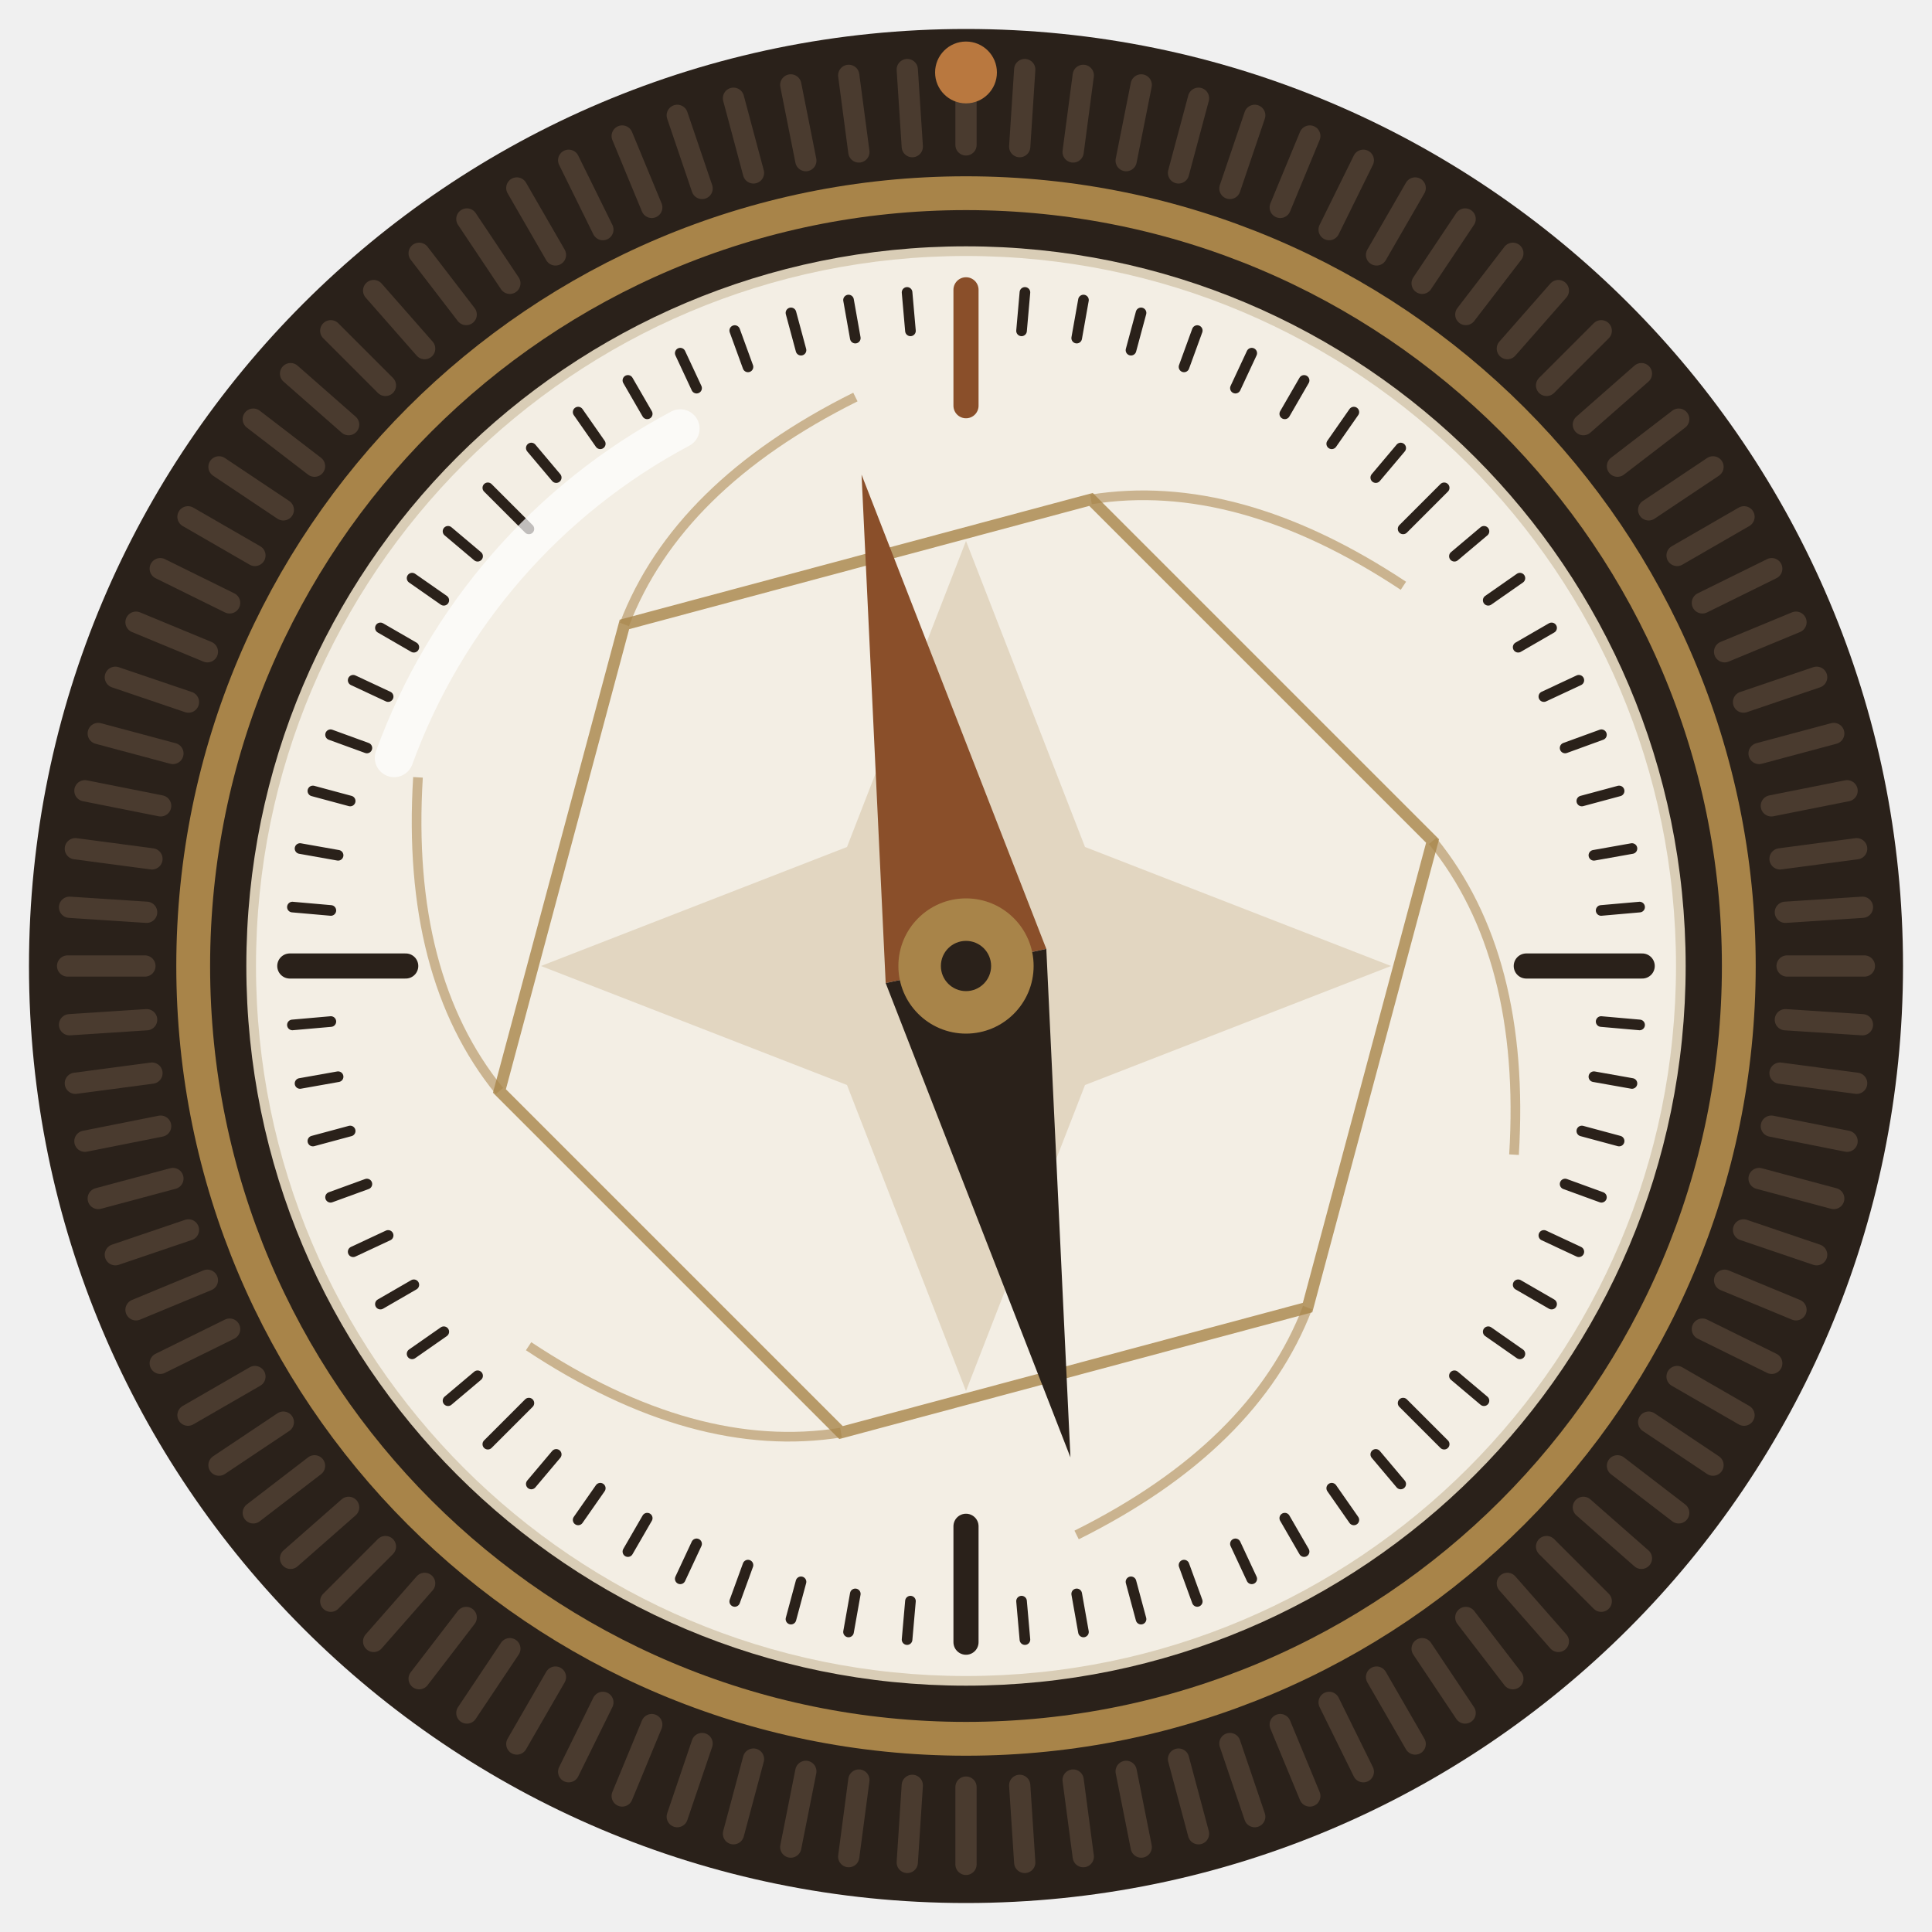
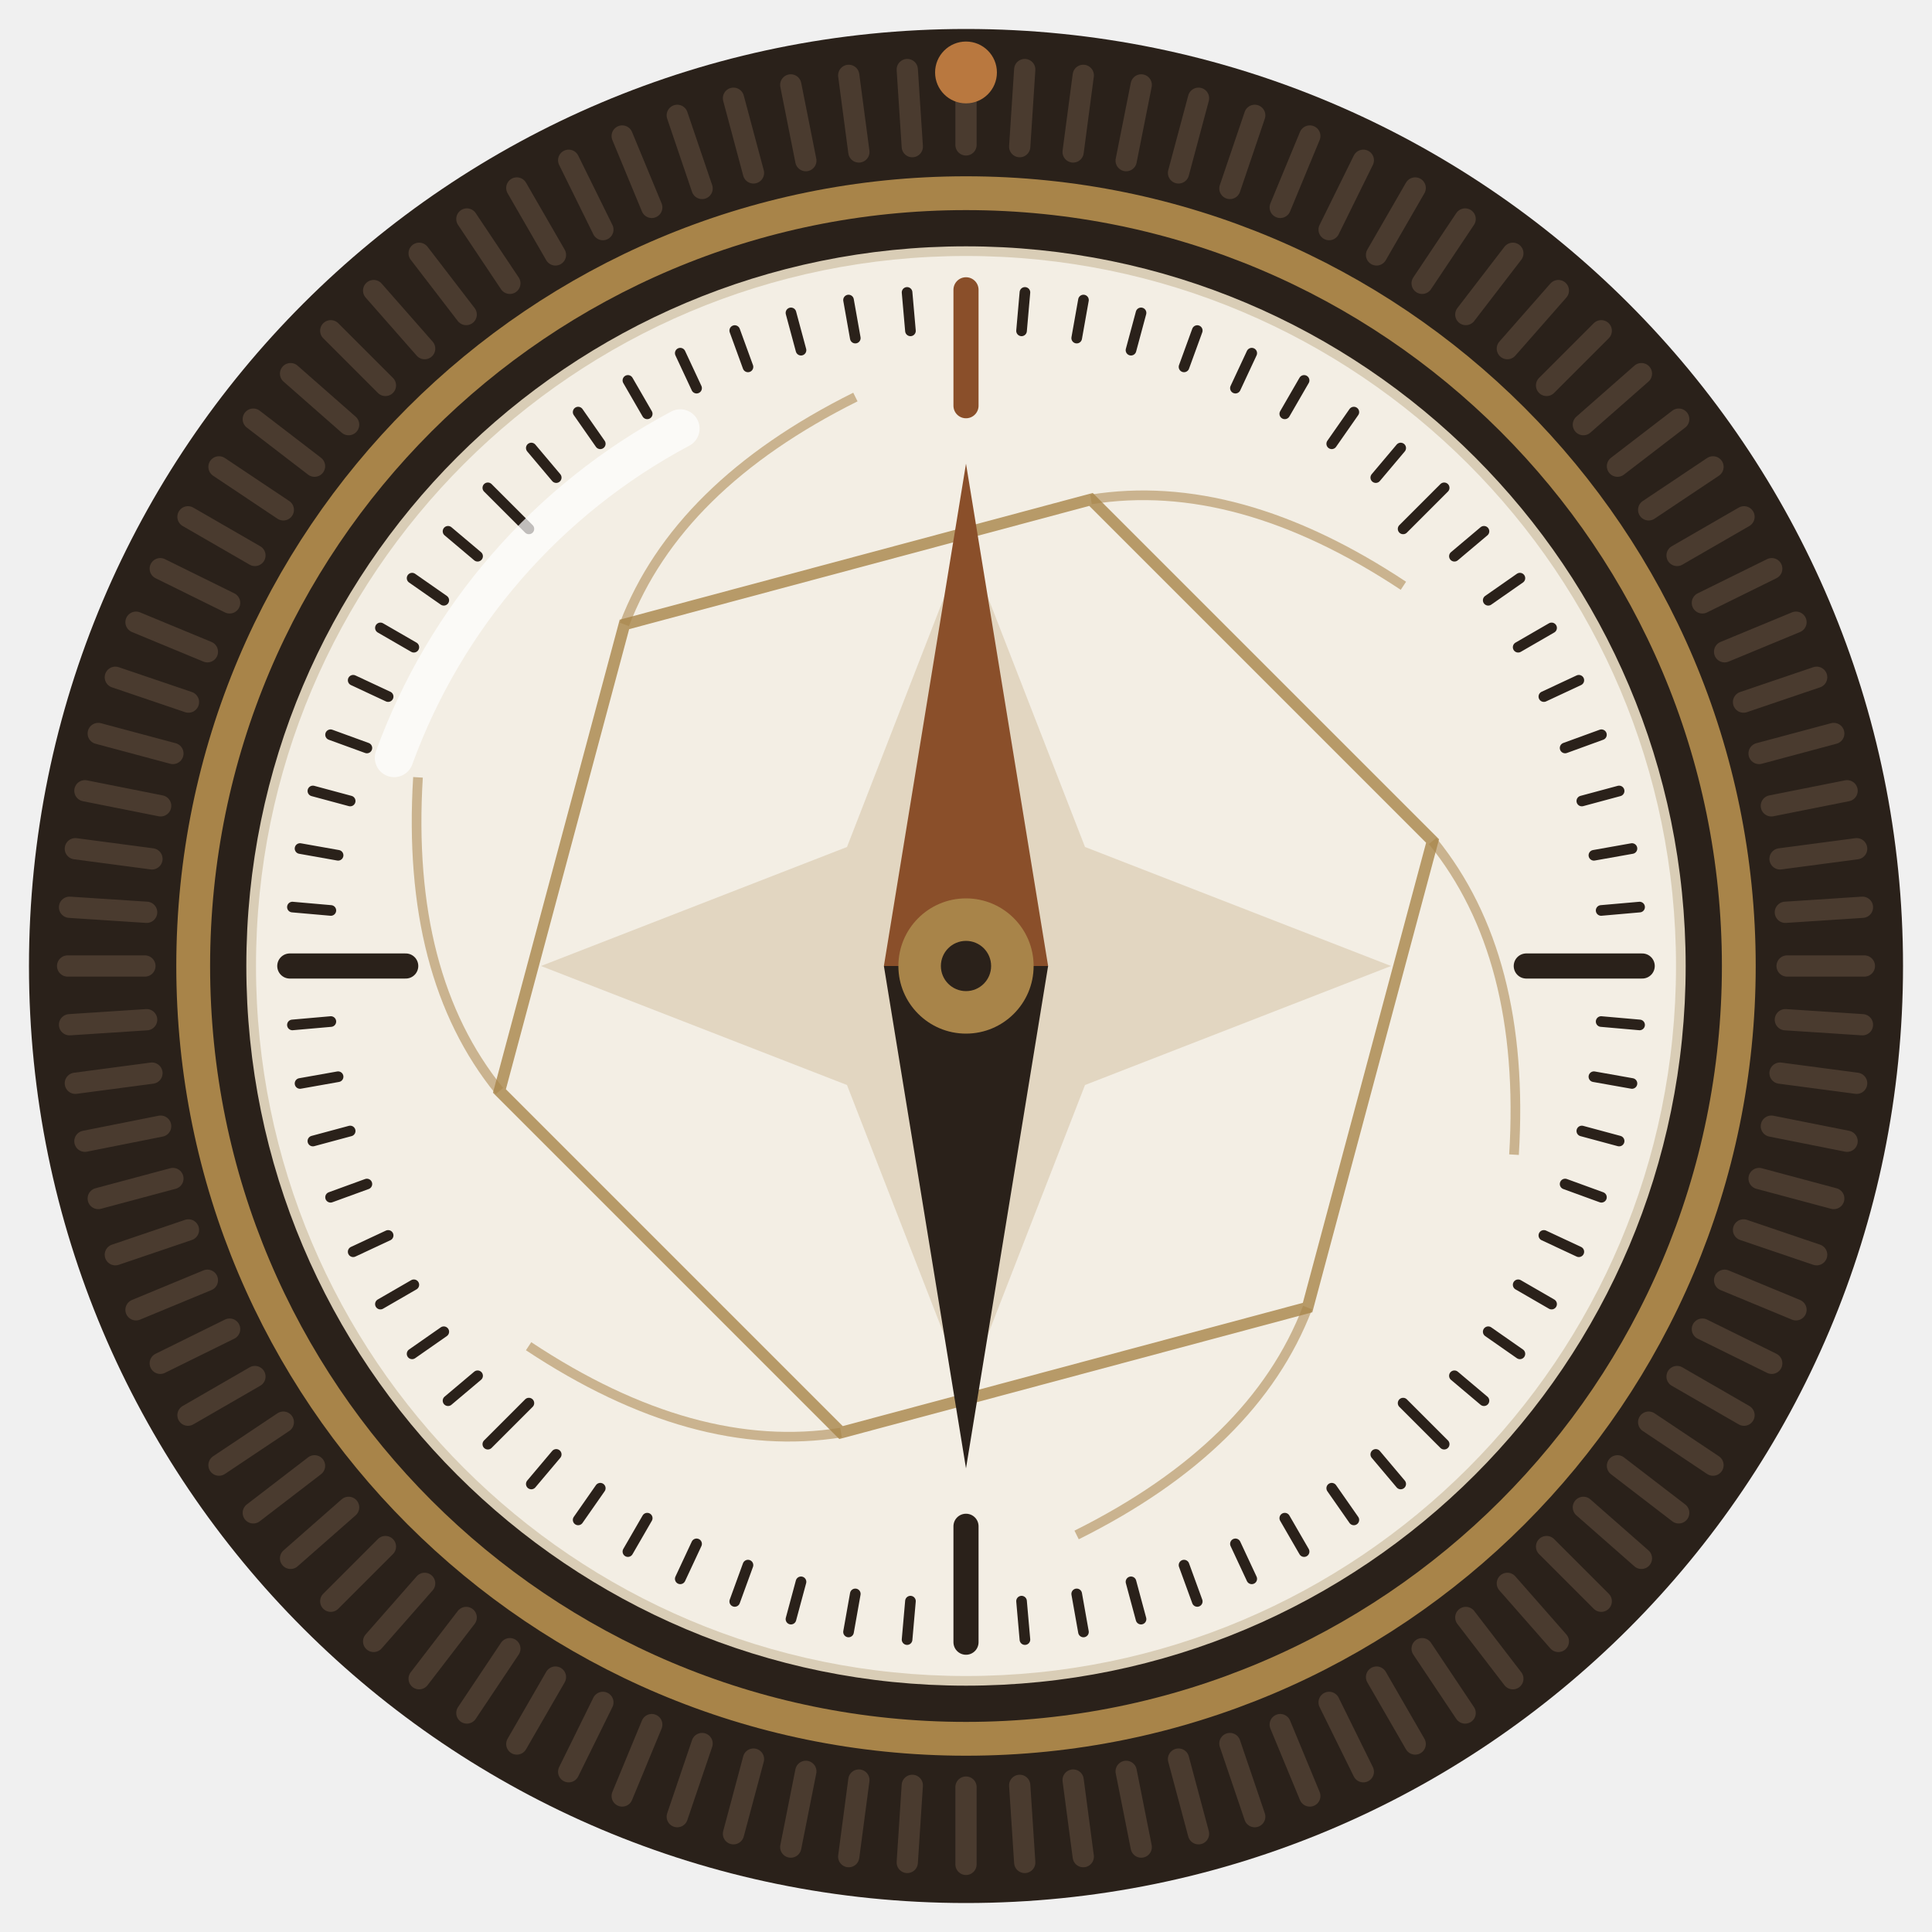
- <svg xmlns="http://www.w3.org/2000/svg" viewBox="0 0 200 200" width="512" height="512" role="img" aria-label="Rumo — símbolo lente e bússola">
+ <svg xmlns="http://www.w3.org/2000/svg" viewBox="0 0 200 200" width="512" height="512" role="img" aria-label="Rumo — símbolo lente e bússola, animado">
  <circle cx="100" cy="100" r="97" fill="#2a211a" />
  <g stroke="#4a3b2f" stroke-width="2.2" stroke-linecap="round">
    <line x1="100.00" y1="7.00" x2="100.00" y2="15.00" />
    <line x1="106.08" y1="7.20" x2="105.56" y2="15.18" />
    <line x1="112.14" y1="7.80" x2="111.09" y2="15.73" />
    <line x1="118.14" y1="8.79" x2="116.58" y2="16.63" />
    <line x1="124.07" y1="10.17" x2="122.00" y2="17.90" />
    <line x1="129.89" y1="11.94" x2="127.32" y2="19.51" />
    <line x1="135.59" y1="14.08" x2="132.53" y2="21.47" />
    <line x1="141.13" y1="16.59" x2="137.59" y2="23.77" />
    <line x1="146.50" y1="19.46" x2="142.50" y2="26.39" />
    <line x1="151.67" y1="22.67" x2="147.22" y2="29.33" />
    <line x1="156.61" y1="26.22" x2="151.74" y2="32.56" />
    <line x1="161.32" y1="30.08" x2="156.04" y2="36.09" />
    <line x1="165.76" y1="34.24" x2="160.10" y2="39.90" />
    <line x1="169.92" y1="38.68" x2="163.91" y2="43.96" />
    <line x1="173.78" y1="43.39" x2="167.44" y2="48.26" />
    <line x1="177.33" y1="48.33" x2="170.67" y2="52.78" />
    <line x1="180.54" y1="53.50" x2="173.61" y2="57.50" />
    <line x1="183.41" y1="58.87" x2="176.23" y2="62.41" />
    <line x1="185.92" y1="64.41" x2="178.53" y2="67.47" />
    <line x1="188.06" y1="70.11" x2="180.49" y2="72.68" />
    <line x1="189.83" y1="75.93" x2="182.10" y2="78.00" />
    <line x1="191.21" y1="81.86" x2="183.37" y2="83.42" />
    <line x1="192.20" y1="87.86" x2="184.27" y2="88.91" />
    <line x1="192.80" y1="93.92" x2="184.82" y2="94.44" />
    <line x1="193.00" y1="100.00" x2="185.00" y2="100.00" />
    <line x1="192.80" y1="106.08" x2="184.82" y2="105.56" />
    <line x1="192.20" y1="112.14" x2="184.27" y2="111.09" />
    <line x1="191.21" y1="118.14" x2="183.37" y2="116.58" />
    <line x1="189.83" y1="124.07" x2="182.10" y2="122.00" />
    <line x1="188.06" y1="129.89" x2="180.49" y2="127.32" />
    <line x1="185.92" y1="135.59" x2="178.53" y2="132.53" />
    <line x1="183.41" y1="141.13" x2="176.23" y2="137.59" />
    <line x1="180.54" y1="146.50" x2="173.61" y2="142.50" />
    <line x1="177.33" y1="151.67" x2="170.67" y2="147.22" />
    <line x1="173.78" y1="156.61" x2="167.44" y2="151.74" />
    <line x1="169.92" y1="161.32" x2="163.91" y2="156.04" />
    <line x1="165.76" y1="165.76" x2="160.10" y2="160.10" />
    <line x1="161.32" y1="169.92" x2="156.04" y2="163.91" />
    <line x1="156.61" y1="173.78" x2="151.74" y2="167.44" />
    <line x1="151.67" y1="177.33" x2="147.22" y2="170.67" />
    <line x1="146.50" y1="180.54" x2="142.50" y2="173.61" />
    <line x1="141.13" y1="183.41" x2="137.59" y2="176.23" />
    <line x1="135.59" y1="185.92" x2="132.53" y2="178.53" />
    <line x1="129.89" y1="188.06" x2="127.32" y2="180.49" />
    <line x1="124.07" y1="189.83" x2="122.00" y2="182.10" />
    <line x1="118.14" y1="191.21" x2="116.58" y2="183.37" />
    <line x1="112.14" y1="192.20" x2="111.09" y2="184.27" />
    <line x1="106.08" y1="192.80" x2="105.56" y2="184.82" />
    <line x1="100.00" y1="193.00" x2="100.00" y2="185.00" />
    <line x1="93.92" y1="192.80" x2="94.44" y2="184.82" />
    <line x1="87.86" y1="192.20" x2="88.91" y2="184.27" />
    <line x1="81.86" y1="191.21" x2="83.42" y2="183.37" />
    <line x1="75.93" y1="189.83" x2="78.00" y2="182.10" />
    <line x1="70.11" y1="188.06" x2="72.68" y2="180.49" />
    <line x1="64.41" y1="185.92" x2="67.47" y2="178.53" />
    <line x1="58.87" y1="183.41" x2="62.41" y2="176.23" />
    <line x1="53.50" y1="180.54" x2="57.50" y2="173.61" />
    <line x1="48.33" y1="177.33" x2="52.78" y2="170.67" />
    <line x1="43.39" y1="173.78" x2="48.26" y2="167.44" />
    <line x1="38.68" y1="169.92" x2="43.96" y2="163.91" />
    <line x1="34.24" y1="165.76" x2="39.90" y2="160.10" />
    <line x1="30.08" y1="161.32" x2="36.09" y2="156.04" />
    <line x1="26.22" y1="156.61" x2="32.56" y2="151.74" />
    <line x1="22.67" y1="151.67" x2="29.33" y2="147.22" />
    <line x1="19.46" y1="146.50" x2="26.39" y2="142.50" />
    <line x1="16.59" y1="141.13" x2="23.77" y2="137.59" />
    <line x1="14.08" y1="135.59" x2="21.47" y2="132.53" />
    <line x1="11.94" y1="129.89" x2="19.51" y2="127.32" />
    <line x1="10.17" y1="124.07" x2="17.90" y2="122.00" />
    <line x1="8.79" y1="118.14" x2="16.63" y2="116.58" />
    <line x1="7.80" y1="112.14" x2="15.73" y2="111.09" />
    <line x1="7.20" y1="106.08" x2="15.18" y2="105.56" />
    <line x1="7.00" y1="100.00" x2="15.00" y2="100.00" />
    <line x1="7.20" y1="93.92" x2="15.18" y2="94.44" />
    <line x1="7.80" y1="87.86" x2="15.73" y2="88.91" />
    <line x1="8.79" y1="81.86" x2="16.63" y2="83.42" />
    <line x1="10.17" y1="75.93" x2="17.90" y2="78.00" />
    <line x1="11.94" y1="70.11" x2="19.51" y2="72.68" />
    <line x1="14.08" y1="64.41" x2="21.47" y2="67.47" />
    <line x1="16.59" y1="58.87" x2="23.77" y2="62.41" />
    <line x1="19.46" y1="53.50" x2="26.39" y2="57.50" />
    <line x1="22.67" y1="48.33" x2="29.33" y2="52.78" />
    <line x1="26.22" y1="43.39" x2="32.56" y2="48.26" />
    <line x1="30.08" y1="38.68" x2="36.09" y2="43.96" />
    <line x1="34.24" y1="34.24" x2="39.90" y2="39.90" />
    <line x1="38.68" y1="30.08" x2="43.96" y2="36.09" />
    <line x1="43.39" y1="26.22" x2="48.26" y2="32.56" />
    <line x1="48.33" y1="22.67" x2="52.78" y2="29.33" />
    <line x1="53.50" y1="19.46" x2="57.50" y2="26.39" />
    <line x1="58.87" y1="16.59" x2="62.41" y2="23.77" />
    <line x1="64.41" y1="14.08" x2="67.47" y2="21.47" />
    <line x1="70.11" y1="11.94" x2="72.68" y2="19.51" />
    <line x1="75.93" y1="10.17" x2="78.00" y2="17.90" />
    <line x1="81.86" y1="8.79" x2="83.42" y2="16.63" />
    <line x1="87.86" y1="7.80" x2="88.91" y2="15.73" />
    <line x1="93.92" y1="7.20" x2="94.44" y2="15.18" />
  </g>
  <circle cx="100" cy="7.5" r="3.2" fill="#b9783f" />
  <circle cx="100" cy="100" r="80" fill="none" stroke="#a88449" stroke-width="3.5" />
  <circle cx="100" cy="100" r="74" fill="#f3eee4" />
  <circle cx="100" cy="100" r="74" fill="none" stroke="#d9cdb6" stroke-width="1" />
  <g stroke="#2a211a" stroke-width="1.1" stroke-linecap="round">
    <line x1="106.10" y1="30.27" x2="105.75" y2="34.25" />
    <line x1="112.16" y1="31.06" x2="111.46" y2="35.00" />
    <line x1="118.12" y1="32.39" x2="117.08" y2="36.25" />
    <line x1="123.94" y1="34.22" x2="122.57" y2="37.98" />
    <line x1="129.58" y1="36.56" x2="127.89" y2="40.18" />
    <line x1="135.00" y1="39.38" x2="133.00" y2="42.84" />
    <line x1="140.15" y1="42.66" x2="137.86" y2="45.94" />
    <line x1="145.00" y1="46.38" x2="142.42" y2="49.44" />
    <line x1="149.50" y1="50.50" x2="145.25" y2="54.75" />
    <line x1="153.62" y1="55.00" x2="150.56" y2="57.58" />
    <line x1="157.34" y1="59.85" x2="154.06" y2="62.14" />
    <line x1="160.62" y1="65.00" x2="157.16" y2="67.00" />
    <line x1="163.44" y1="70.42" x2="159.82" y2="72.11" />
    <line x1="165.78" y1="76.06" x2="162.02" y2="77.43" />
    <line x1="167.61" y1="81.88" x2="163.75" y2="82.92" />
    <line x1="168.94" y1="87.84" x2="165.00" y2="88.54" />
    <line x1="169.73" y1="93.90" x2="165.75" y2="94.25" />
    <line x1="169.73" y1="106.10" x2="165.75" y2="105.75" />
    <line x1="168.94" y1="112.16" x2="165.00" y2="111.46" />
    <line x1="167.61" y1="118.12" x2="163.75" y2="117.08" />
    <line x1="165.78" y1="123.94" x2="162.02" y2="122.57" />
    <line x1="163.44" y1="129.58" x2="159.82" y2="127.89" />
    <line x1="160.62" y1="135.00" x2="157.16" y2="133.00" />
    <line x1="157.34" y1="140.15" x2="154.06" y2="137.86" />
    <line x1="153.62" y1="145.00" x2="150.56" y2="142.42" />
    <line x1="149.50" y1="149.50" x2="145.25" y2="145.25" />
    <line x1="145.00" y1="153.62" x2="142.42" y2="150.56" />
    <line x1="140.15" y1="157.34" x2="137.86" y2="154.06" />
    <line x1="135.00" y1="160.62" x2="133.00" y2="157.16" />
    <line x1="129.58" y1="163.44" x2="127.89" y2="159.82" />
    <line x1="123.94" y1="165.78" x2="122.57" y2="162.02" />
    <line x1="118.12" y1="167.61" x2="117.08" y2="163.75" />
    <line x1="112.16" y1="168.94" x2="111.46" y2="165.00" />
    <line x1="106.10" y1="169.73" x2="105.75" y2="165.75" />
    <line x1="93.90" y1="169.73" x2="94.25" y2="165.75" />
    <line x1="87.84" y1="168.94" x2="88.54" y2="165.00" />
    <line x1="81.88" y1="167.61" x2="82.92" y2="163.75" />
    <line x1="76.06" y1="165.78" x2="77.43" y2="162.02" />
    <line x1="70.42" y1="163.44" x2="72.11" y2="159.82" />
    <line x1="65.00" y1="160.62" x2="67.00" y2="157.16" />
    <line x1="59.85" y1="157.34" x2="62.14" y2="154.06" />
    <line x1="55.00" y1="153.62" x2="57.58" y2="150.56" />
    <line x1="50.50" y1="149.50" x2="54.75" y2="145.25" />
    <line x1="46.38" y1="145.00" x2="49.44" y2="142.42" />
    <line x1="42.66" y1="140.15" x2="45.94" y2="137.86" />
    <line x1="39.38" y1="135.00" x2="42.84" y2="133.00" />
    <line x1="36.56" y1="129.58" x2="40.18" y2="127.89" />
    <line x1="34.22" y1="123.94" x2="37.98" y2="122.57" />
    <line x1="32.39" y1="118.12" x2="36.25" y2="117.08" />
    <line x1="31.06" y1="112.16" x2="35.00" y2="111.46" />
    <line x1="30.27" y1="106.10" x2="34.25" y2="105.75" />
    <line x1="30.27" y1="93.90" x2="34.25" y2="94.25" />
    <line x1="31.06" y1="87.84" x2="35.00" y2="88.54" />
    <line x1="32.39" y1="81.88" x2="36.25" y2="82.92" />
    <line x1="34.22" y1="76.06" x2="37.98" y2="77.43" />
    <line x1="36.56" y1="70.42" x2="40.18" y2="72.11" />
    <line x1="39.38" y1="65.00" x2="42.84" y2="67.00" />
    <line x1="42.66" y1="59.85" x2="45.94" y2="62.14" />
    <line x1="46.38" y1="55.00" x2="49.44" y2="57.58" />
    <line x1="50.50" y1="50.50" x2="54.75" y2="54.75" />
    <line x1="55.00" y1="46.38" x2="57.58" y2="49.44" />
    <line x1="59.85" y1="42.66" x2="62.14" y2="45.94" />
    <line x1="65.00" y1="39.38" x2="67.00" y2="42.84" />
    <line x1="70.42" y1="36.56" x2="72.11" y2="40.18" />
    <line x1="76.06" y1="34.22" x2="77.43" y2="37.98" />
    <line x1="81.88" y1="32.39" x2="82.92" y2="36.25" />
    <line x1="87.84" y1="31.06" x2="88.54" y2="35.00" />
    <line x1="93.90" y1="30.27" x2="94.25" y2="34.25" />
  </g>
  <line x1="100.00" y1="30.00" x2="100.00" y2="42.00" stroke="#8a4f2a" stroke-width="2.6" stroke-linecap="round" />
  <line x1="170.00" y1="100.00" x2="158.00" y2="100.00" stroke="#2a211a" stroke-width="2.6" stroke-linecap="round" />
  <line x1="100.00" y1="170.00" x2="100.00" y2="158.00" stroke="#2a211a" stroke-width="2.6" stroke-linecap="round" />
  <line x1="30.00" y1="100.00" x2="42.00" y2="100.00" stroke="#2a211a" stroke-width="2.6" stroke-linecap="round" />
  <g fill="none" stroke="#a88449" stroke-width="1" opacity="0.55">
    <path d="M112.94,51.70 Q128.12,49.27 145.28,60.64" />
    <path d="M148.30,87.06 Q157.99,98.99 156.73,119.53" />
    <path d="M135.36,135.36 Q129.87,149.72 111.45,158.90" />
    <path d="M87.06,148.30 Q71.88,150.73 54.72,139.36" />
    <path d="M51.70,112.94 Q42.01,101.01 43.27,80.47" />
    <path d="M64.64,64.64 Q70.13,50.28 88.55,41.10" />
  </g>
  <polygon points="112.94,51.70 148.30,87.06 135.36,135.36 87.06,148.30 51.70,112.94 64.64,64.64" fill="none" stroke="#a88449" stroke-width="1.2" opacity="0.8" />
  <polygon points="100.00,56.00 112.32,87.68 144.00,100.00 112.32,112.32 100.00,144.00 87.68,112.32 56.00,100.00 87.68,87.68" fill="#e2d6c1" />
-   <g transform="rotate(-12 100 100)">
+   <g>
    <polygon points="100,48 108.5,100 91.5,100" fill="#8a4f2a" />
    <polygon points="100,152 108.5,100 91.5,100" fill="#2a211a" />
+     <animateTransform attributeName="transform" type="rotate" values="0 100 100;34 100 100;-22 100 100;14 100 100;-7 100 100;3 100 100;0 100 100;0 100 100" keyTimes="0;0.12;0.26;0.40;0.52;0.62;0.72;1" calcMode="spline" keySplines="0.4 0 0.2 1;0.4 0 0.2 1;0.4 0 0.2 1;0.4 0 0.2 1;0.4 0 0.2 1;0.4 0 0.2 1;0 0 1 1" dur="5s" repeatCount="indefinite" />
  </g>
  <circle cx="100" cy="100" r="7" fill="#a88449" />
  <circle cx="100" cy="100" r="2.6" fill="#2a211a" />
  <path d="M40.80,78.45 A63,63 0 0 1 70.42,44.37" fill="none" stroke="#ffffff" stroke-width="4" stroke-linecap="round" opacity="0.7" />
</svg>
